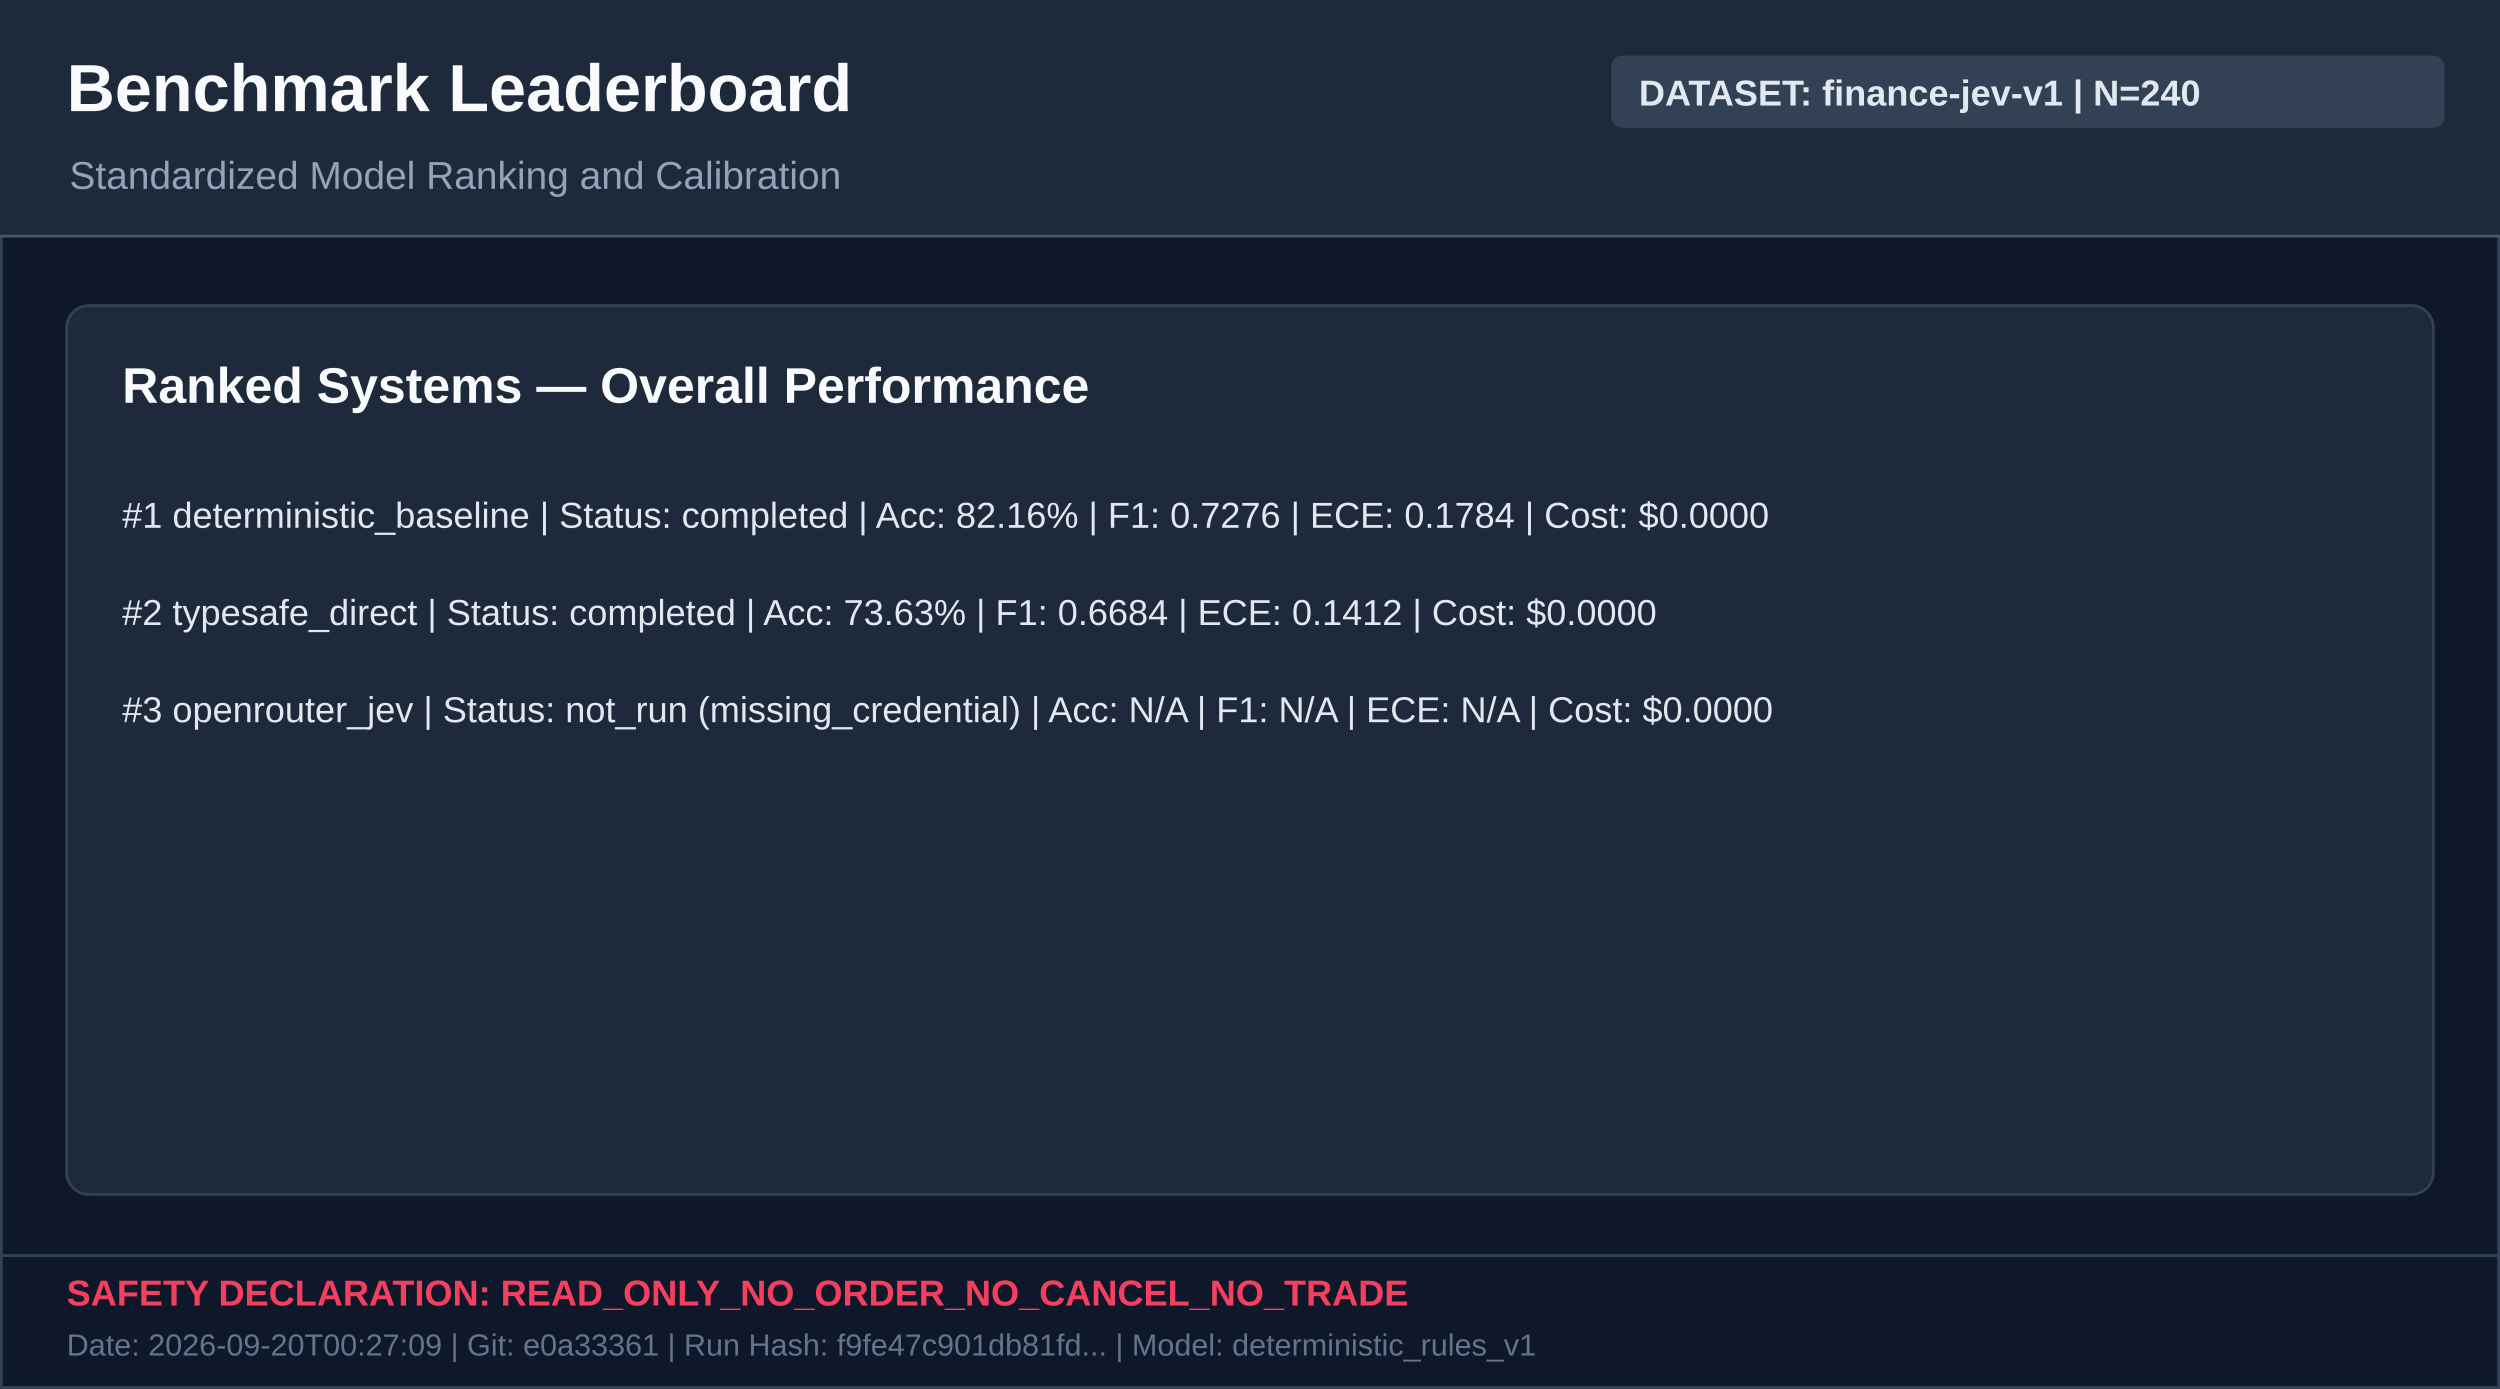
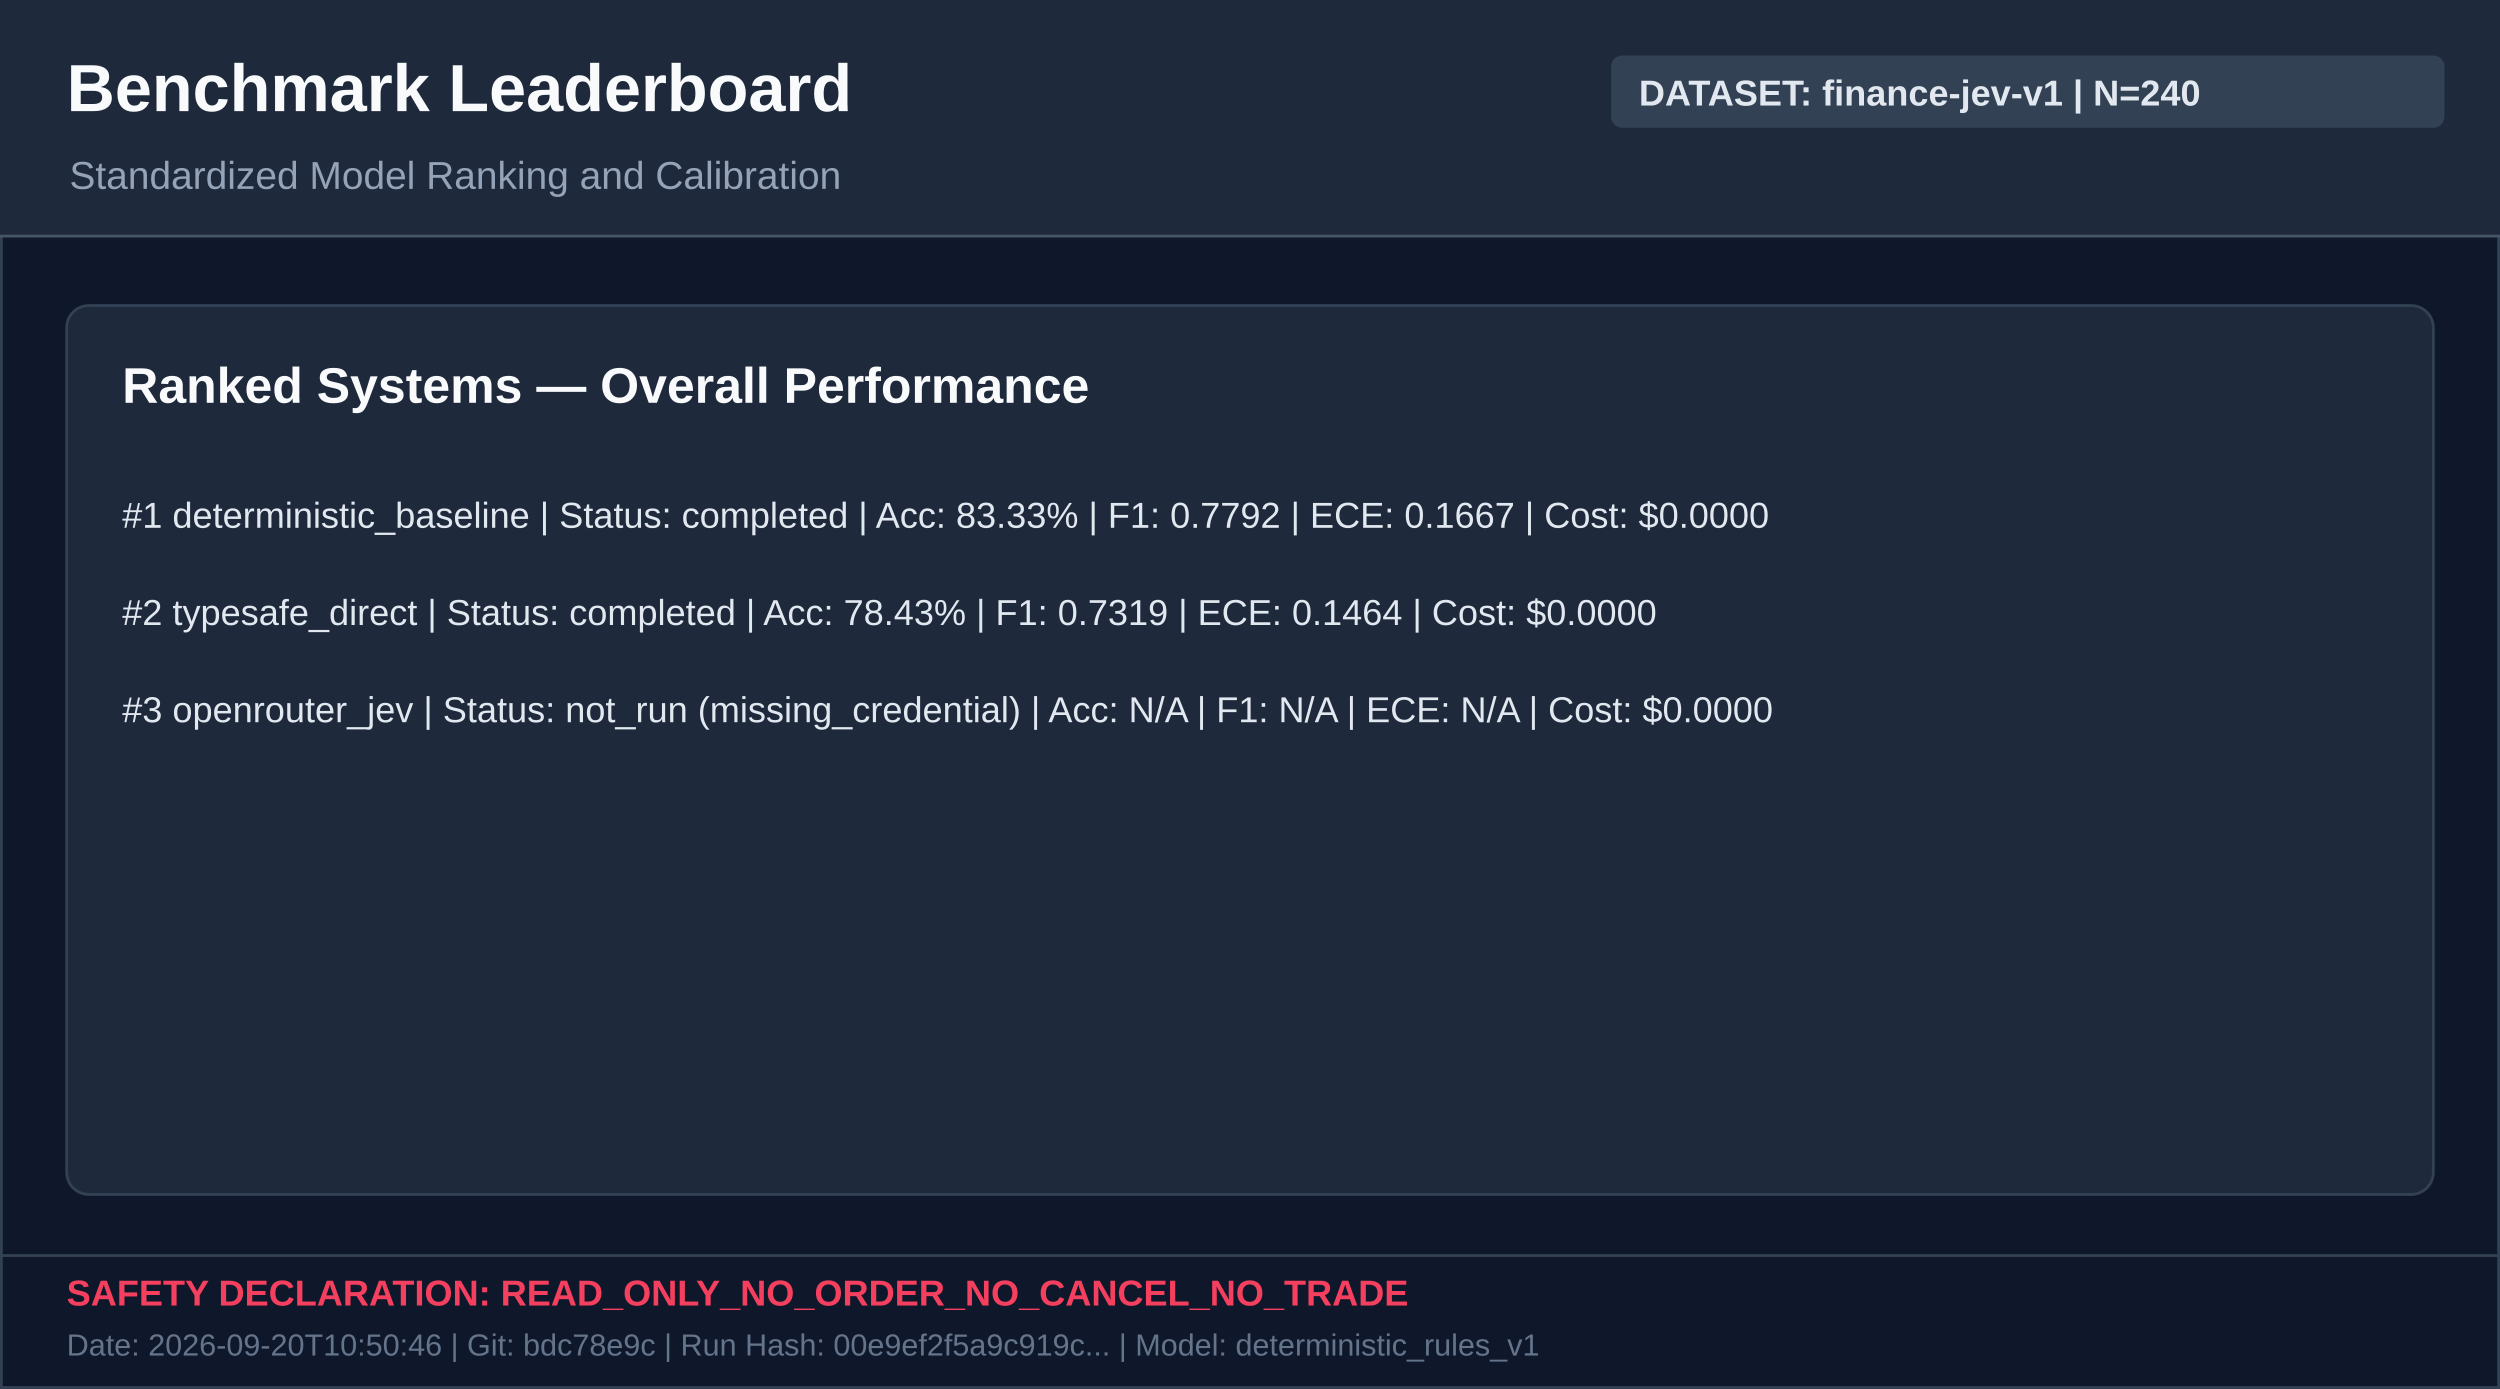
<svg xmlns="http://www.w3.org/2000/svg" width="900" height="500" viewBox="0 0 900 500">
  <style>
    .title { font-family: -apple-system, BlinkMacSystemFont, 'Segoe UI', Arial, sans-serif; font-size: 24px; font-weight: bold; fill: #f8fafc; }
    .subtitle { font-family: -apple-system, BlinkMacSystemFont, 'Segoe UI', Arial, sans-serif; font-size: 14px; fill: #94a3b8; }
    .heading { font-family: -apple-system, BlinkMacSystemFont, 'Segoe UI', Arial, sans-serif; font-size: 18px; font-weight: bold; fill: #f8fafc; }
    .body { font-family: -apple-system, BlinkMacSystemFont, 'Segoe UI', Arial, sans-serif; font-size: 13px; fill: #e2e8f0; }
    .meta { font-family: -apple-system, BlinkMacSystemFont, 'Segoe UI', Arial, sans-serif; font-size: 11px; fill: #64748b; }
    .safety { font-family: -apple-system, BlinkMacSystemFont, 'Segoe UI', Arial, sans-serif; font-size: 13px; font-weight: bold; fill: #f43f5e; }
  </style>
  <rect width="900" height="500" fill="#0f172a" stroke="#334155" stroke-width="2" />
  <rect width="900" height="85" fill="#1e293b" />
  <line x1="0" y1="85" x2="900" y2="85" stroke="#475569" stroke-width="1" />
  <rect x="580" y="20" width="300" height="26" rx="4" fill="#334155" />
  <text x="590" y="38" class="body" font-weight="bold">DATASET: finance-jev-v1 | N=240</text>
  <text x="24" y="40" class="title">Benchmark Leaderboard</text>
  <text x="25" y="68" class="subtitle">Standardized Model Ranking and Calibration</text>
  <rect x="24" y="110" width="852" height="320" rx="8" fill="#1e293b" stroke="#334155" />
  <text x="44" y="145" class="heading">Ranked Systems — Overall Performance</text>
-   <text x="44" y="190" class="body">#1  deterministic_baseline  |  Status: completed  |  Acc: 82.16%  |  F1: 0.7276  |  ECE: 0.1784  |  Cost: $0.0000</text>
-   <text x="44" y="225" class="body">#2  typesafe_direct  |  Status: completed  |  Acc: 73.63%  |  F1: 0.6684  |  ECE: 0.1412  |  Cost: $0.0000</text>
+   <text x="44" y="190" class="body">#1  deterministic_baseline  |  Status: completed  |  Acc: 83.33%  |  F1: 0.7792  |  ECE: 0.1667  |  Cost: $0.0000</text>
+   <text x="44" y="225" class="body">#2  typesafe_direct  |  Status: completed  |  Acc: 78.43%  |  F1: 0.7319  |  ECE: 0.1464  |  Cost: $0.0000</text>
  <text x="44" y="260" class="body">#3  openrouter_jev  |  Status: not_run (missing_credential)  |  Acc: N/A  |  F1: N/A  |  ECE: N/A  |  Cost: $0.0000</text>
  <line x1="0" y1="452" x2="900" y2="452" stroke="#334155" stroke-width="1" />
  <text x="24" y="470" class="safety">SAFETY DECLARATION: READ_ONLY_NO_ORDER_NO_CANCEL_NO_TRADE</text>
-   <text x="24" y="488" class="meta">Date: 2026-09-20T00:27:09 | Git: e0a33361 | Run Hash: f9fe47c901db81fd... | Model: deterministic_rules_v1</text>
+   <text x="24" y="488" class="meta">Date: 2026-09-20T10:50:46 | Git: bdc78e9c | Run Hash: 00e9ef2f5a9c919c... | Model: deterministic_rules_v1</text>
</svg>
